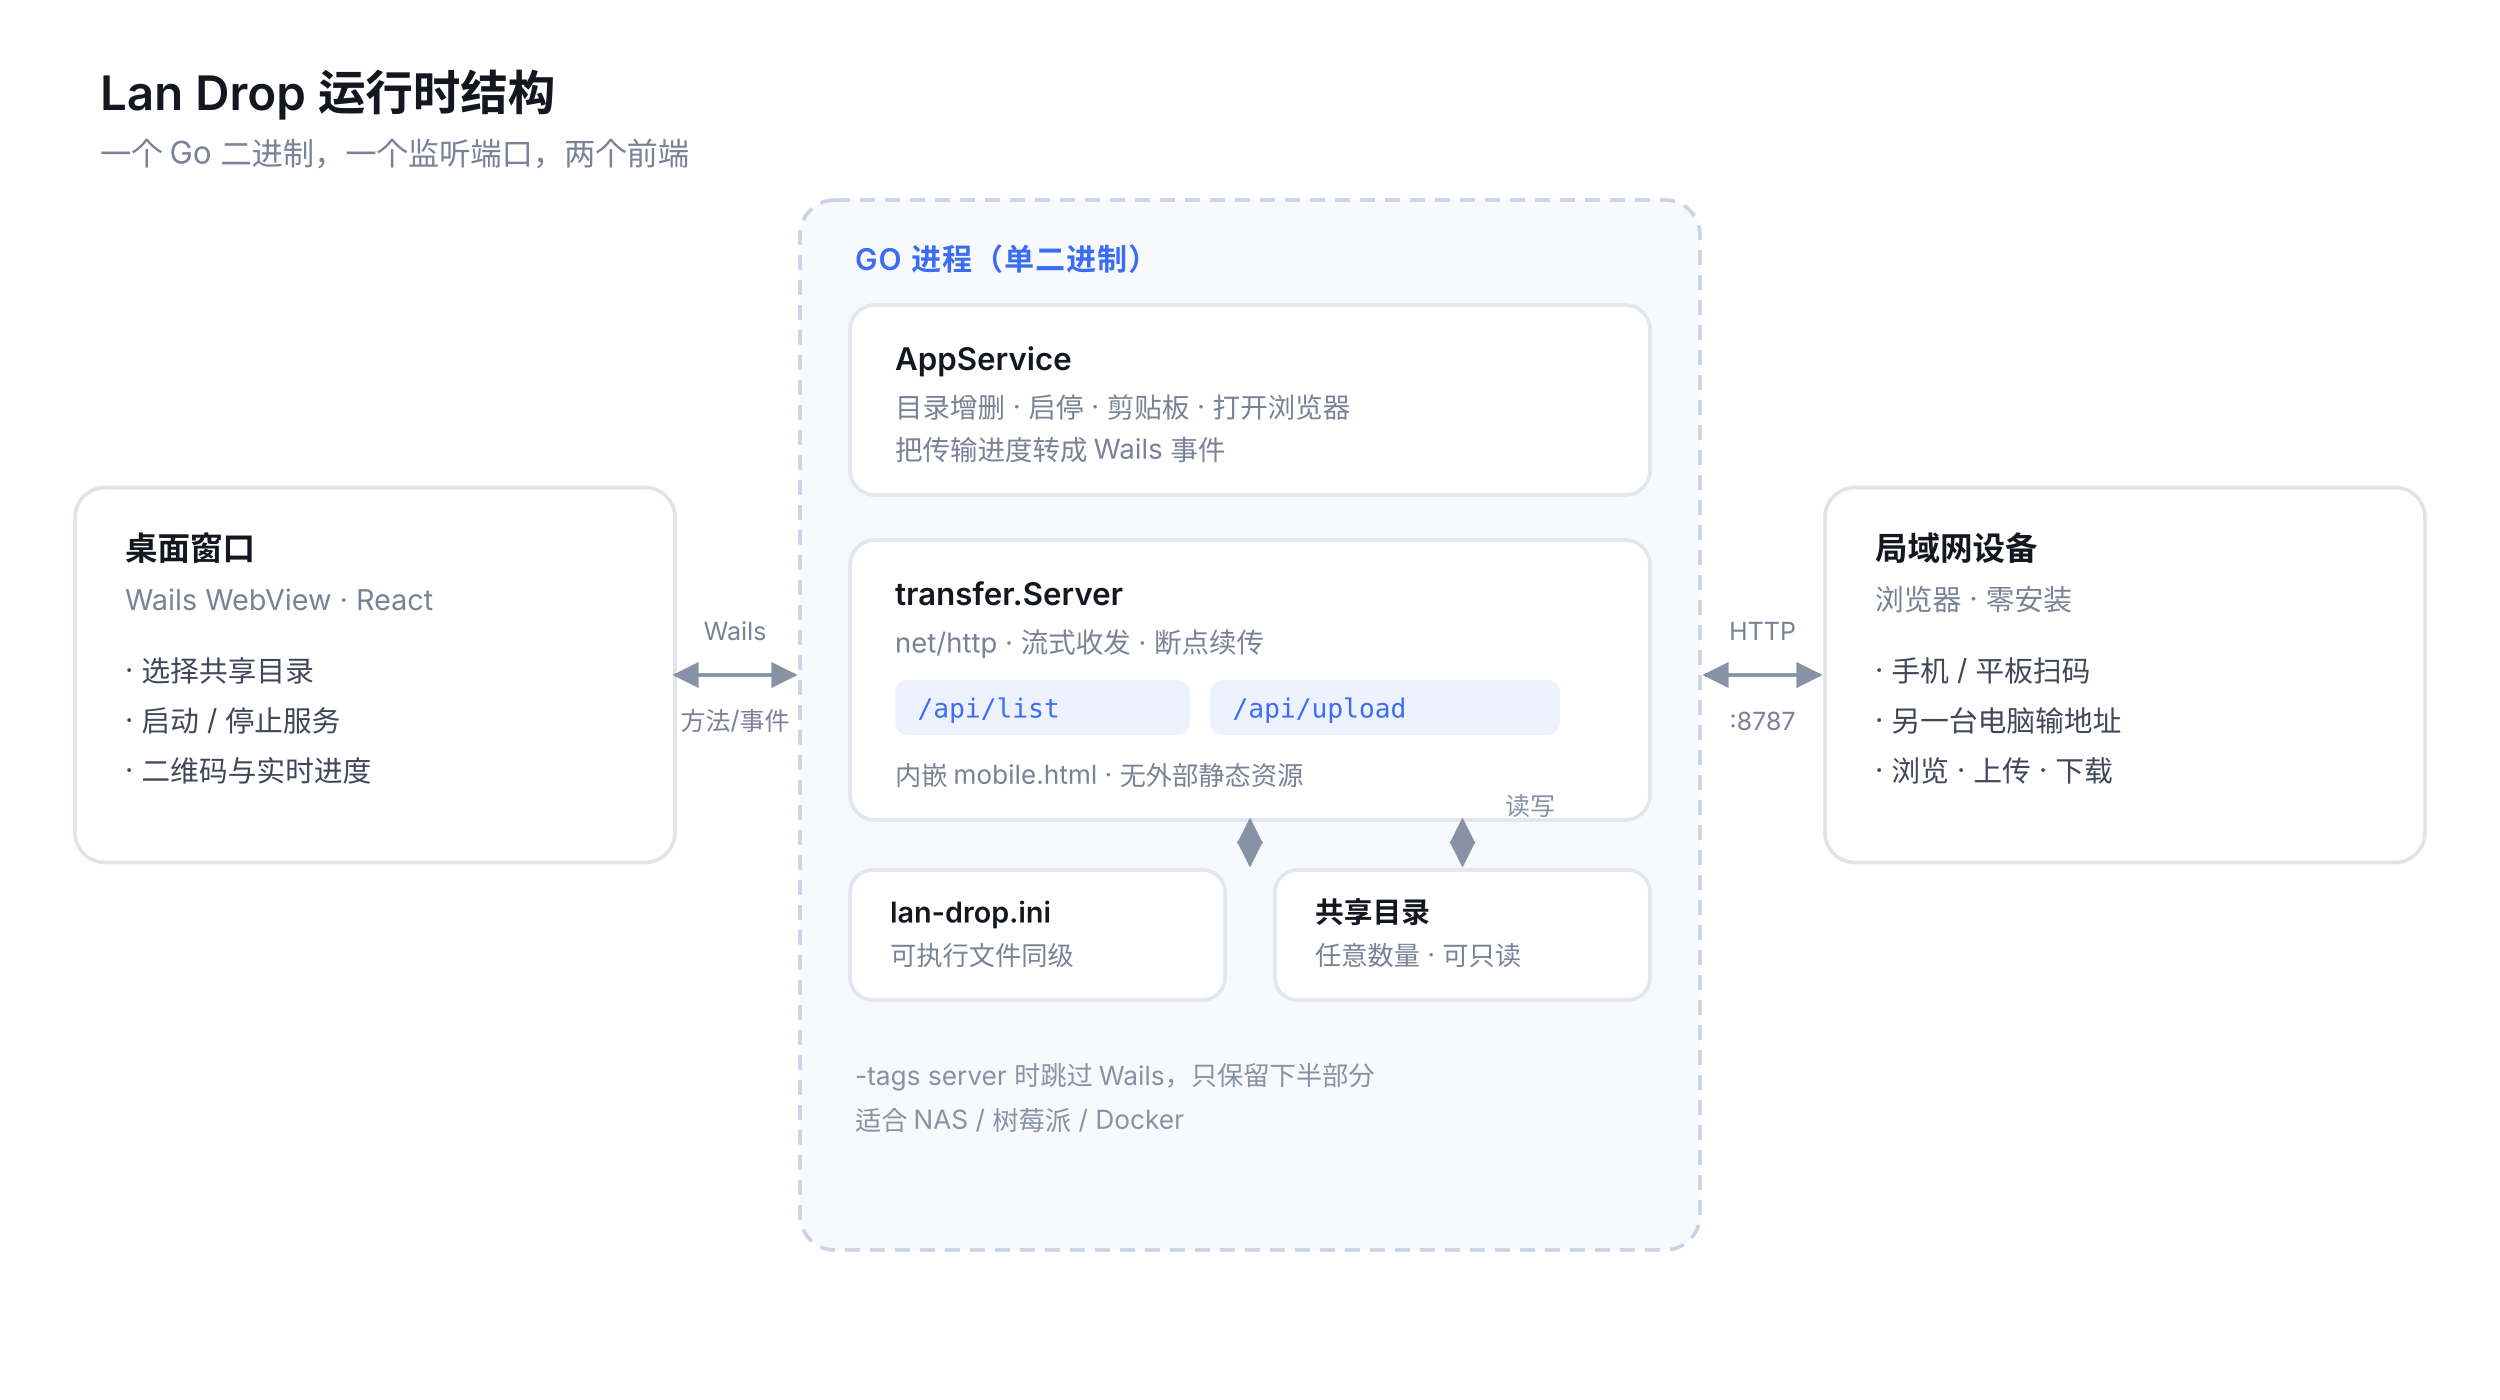
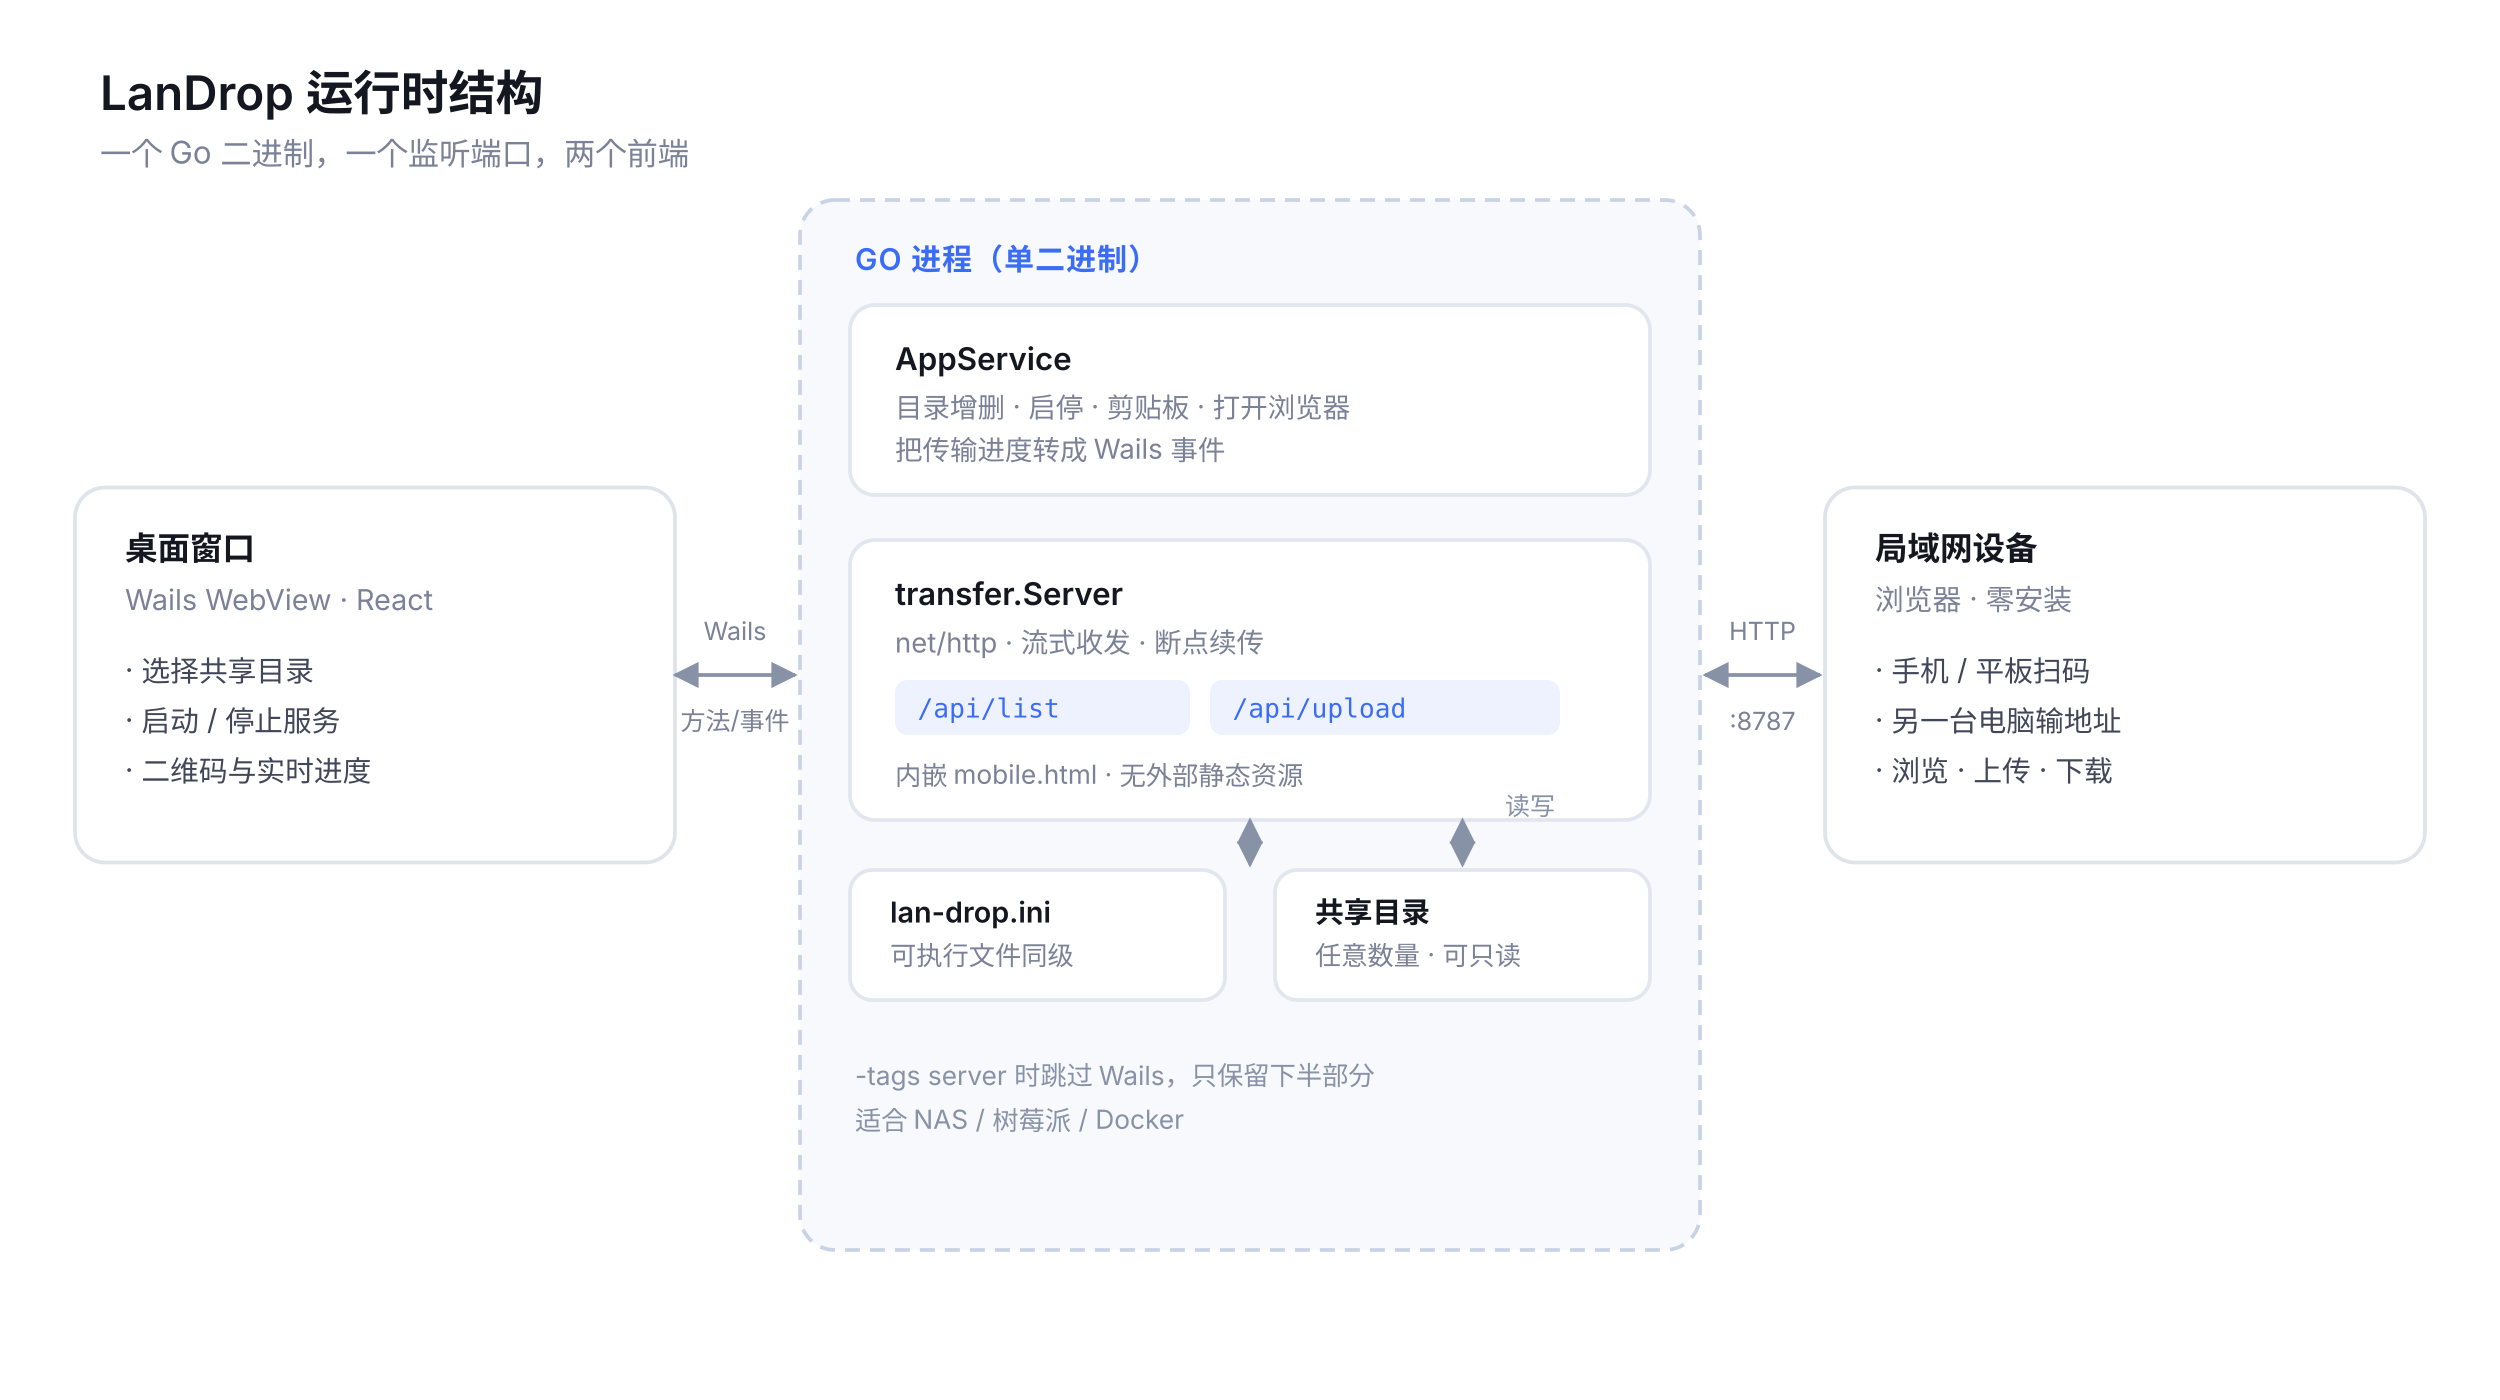
<svg xmlns="http://www.w3.org/2000/svg" width="1000" height="560" viewBox="0 0 1000 560" font-family="-apple-system, 'Segoe UI', 'PingFang SC', 'Microsoft YaHei', sans-serif">
  <defs>
    <marker id="arrow" viewBox="0 0 10 10" refX="9" refY="5" markerWidth="7" markerHeight="7" orient="auto-start-reverse">
      <path d="M0 0 L10 5 L0 10 z" fill="#8892a6" />
    </marker>
  </defs>
  <rect width="1000" height="560" fill="#ffffff" />
-   <text x="40" y="44" font-size="19" font-weight="600" fill="#14171f">Lan Drop 运行时结构</text>
+   <text x="40" y="44" font-size="19" font-weight="600" fill="#14171f">LanDrop 运行时结构</text>
  <text x="40" y="66" font-size="12.5" fill="#7b8196">一个 Go 二进制，一个监听端口，两个前端</text>
  <rect x="30" y="195" width="240" height="150" rx="12" fill="#ffffff" stroke="#dfe3ea" stroke-width="1.5" />
  <text x="50" y="224" font-size="13" font-weight="600" fill="#14171f">桌面窗口</text>
  <text x="50" y="244" font-size="11.5" fill="#7b8196">Wails WebView · React</text>
  <text x="50" y="272" font-size="11.5" fill="#414659">· 选择共享目录</text>
  <text x="50" y="292" font-size="11.5" fill="#414659">· 启动 / 停止服务</text>
  <text x="50" y="312" font-size="11.5" fill="#414659">· 二维码与实时进度</text>
  <rect x="320" y="80" width="360" height="420" rx="14" fill="#f7f9fc" stroke="#c9d3e5" stroke-width="1.5" stroke-dasharray="6 4" />
  <text x="342" y="108" font-size="12" font-weight="600" fill="#3b6cf6" letter-spacing="0.4">GO 进程（单二进制）</text>
  <rect x="340" y="122" width="320" height="76" rx="10" fill="#ffffff" stroke="#e2e6ee" stroke-width="1.5" />
  <text x="358" y="148" font-size="12.5" font-weight="600" fill="#14171f">AppService</text>
  <text x="358" y="167" font-size="11" fill="#7b8196">目录增删 · 启停 · 剪贴板 · 打开浏览器</text>
  <text x="358" y="184" font-size="11" fill="#7b8196">把传输进度转成 Wails 事件</text>
  <rect x="340" y="216" width="320" height="112" rx="10" fill="#ffffff" stroke="#e2e6ee" stroke-width="1.5" />
  <text x="358" y="242" font-size="12.5" font-weight="600" fill="#14171f">transfer.Server</text>
  <text x="358" y="261" font-size="11" fill="#7b8196">net/http · 流式收发 · 断点续传</text>
  <rect x="358" y="272" width="118" height="22" rx="5" fill="#eef2ff" />
  <text x="367" y="287" font-size="10.5" fill="#3b6cf6" font-family="ui-monospace, Consolas, monospace">/api/list</text>
  <rect x="484" y="272" width="140" height="22" rx="5" fill="#eef2ff" />
  <text x="493" y="287" font-size="10.5" fill="#3b6cf6" font-family="ui-monospace, Consolas, monospace">/api/upload</text>
  <text x="358" y="314" font-size="10.5" fill="#7b8196">内嵌 mobile.html · 无外部静态资源</text>
  <rect x="340" y="348" width="150" height="52" rx="9" fill="#ffffff" stroke="#e2e6ee" stroke-width="1.5" />
  <text x="356" y="369" font-size="11.5" font-weight="600" fill="#14171f">lan-drop.ini</text>
  <text x="356" y="386" font-size="10.5" fill="#7b8196">可执行文件同级</text>
  <rect x="510" y="348" width="150" height="52" rx="9" fill="#ffffff" stroke="#e2e6ee" stroke-width="1.5" />
  <text x="526" y="369" font-size="11.5" font-weight="600" fill="#14171f">共享目录</text>
  <text x="526" y="386" font-size="10.5" fill="#7b8196">任意数量 · 可只读</text>
  <text x="342" y="434" font-size="10.5" fill="#8892a6">-tags server 时跳过 Wails，只保留下半部分</text>
  <text x="342" y="452" font-size="10.5" fill="#8892a6">适合 NAS / 树莓派 / Docker</text>
  <rect x="730" y="195" width="240" height="150" rx="12" fill="#ffffff" stroke="#dfe3ea" stroke-width="1.5" />
  <text x="750" y="224" font-size="13" font-weight="600" fill="#14171f">局域网设备</text>
  <text x="750" y="244" font-size="11.5" fill="#7b8196">浏览器 · 零安装</text>
  <text x="750" y="272" font-size="11.5" fill="#414659">· 手机 / 平板扫码</text>
  <text x="750" y="292" font-size="11.5" fill="#414659">· 另一台电脑输地址</text>
  <text x="750" y="312" font-size="11.5" fill="#414659">· 浏览 · 上传 · 下载</text>
  <line x1="270" y1="270" x2="318" y2="270" stroke="#8892a6" stroke-width="1.5" marker-start="url(#arrow)" marker-end="url(#arrow)" />
  <text x="294" y="256" font-size="10" fill="#7b8196" text-anchor="middle">Wails</text>
  <text x="294" y="292" font-size="10" fill="#7b8196" text-anchor="middle">方法/事件</text>
  <line x1="682" y1="270" x2="728" y2="270" stroke="#8892a6" stroke-width="1.5" marker-start="url(#arrow)" marker-end="url(#arrow)" />
  <text x="705" y="256" font-size="10" fill="#7b8196" text-anchor="middle">HTTP</text>
  <text x="705" y="292" font-size="10" fill="#7b8196" text-anchor="middle">:8787</text>
  <line x1="500" y1="328" x2="500" y2="346" stroke="#c9d3e5" stroke-width="1.5" marker-start="url(#arrow)" marker-end="url(#arrow)" />
  <text x="612" y="326" font-size="10" fill="#8892a6" text-anchor="middle">读写</text>
  <line x1="585" y1="328" x2="585" y2="346" stroke="#c9d3e5" stroke-width="1.5" marker-start="url(#arrow)" marker-end="url(#arrow)" />
</svg>
